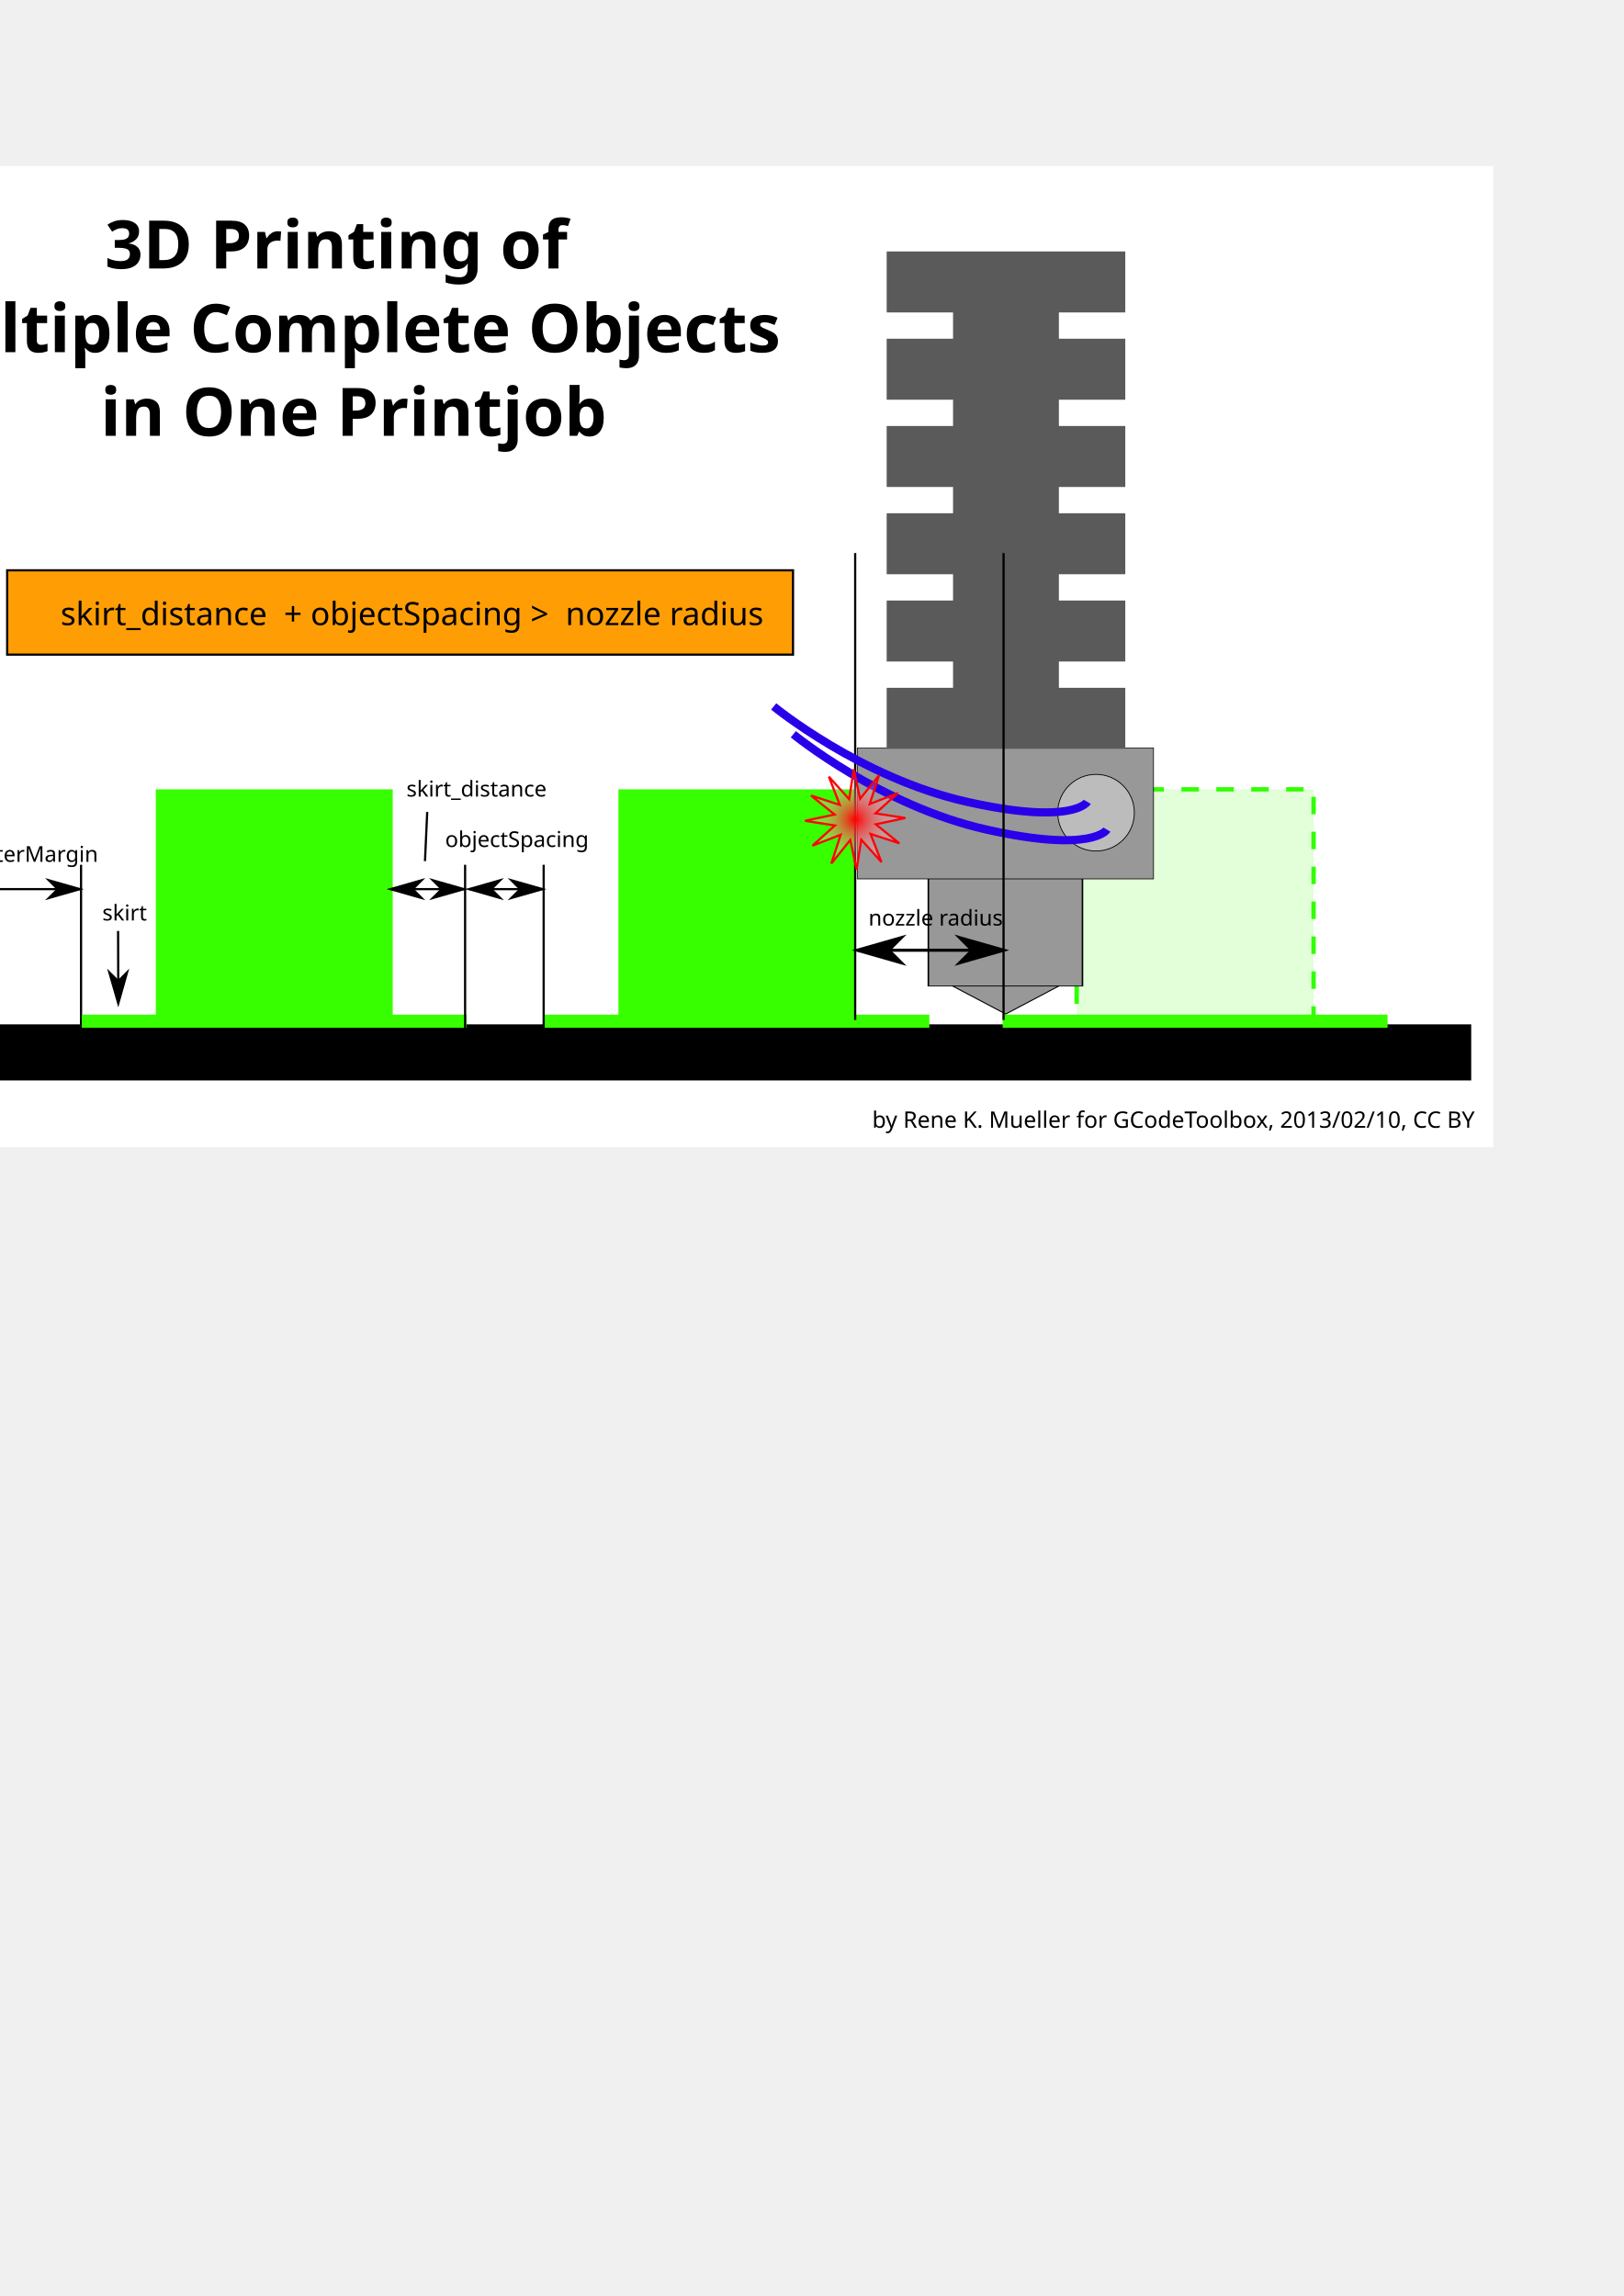
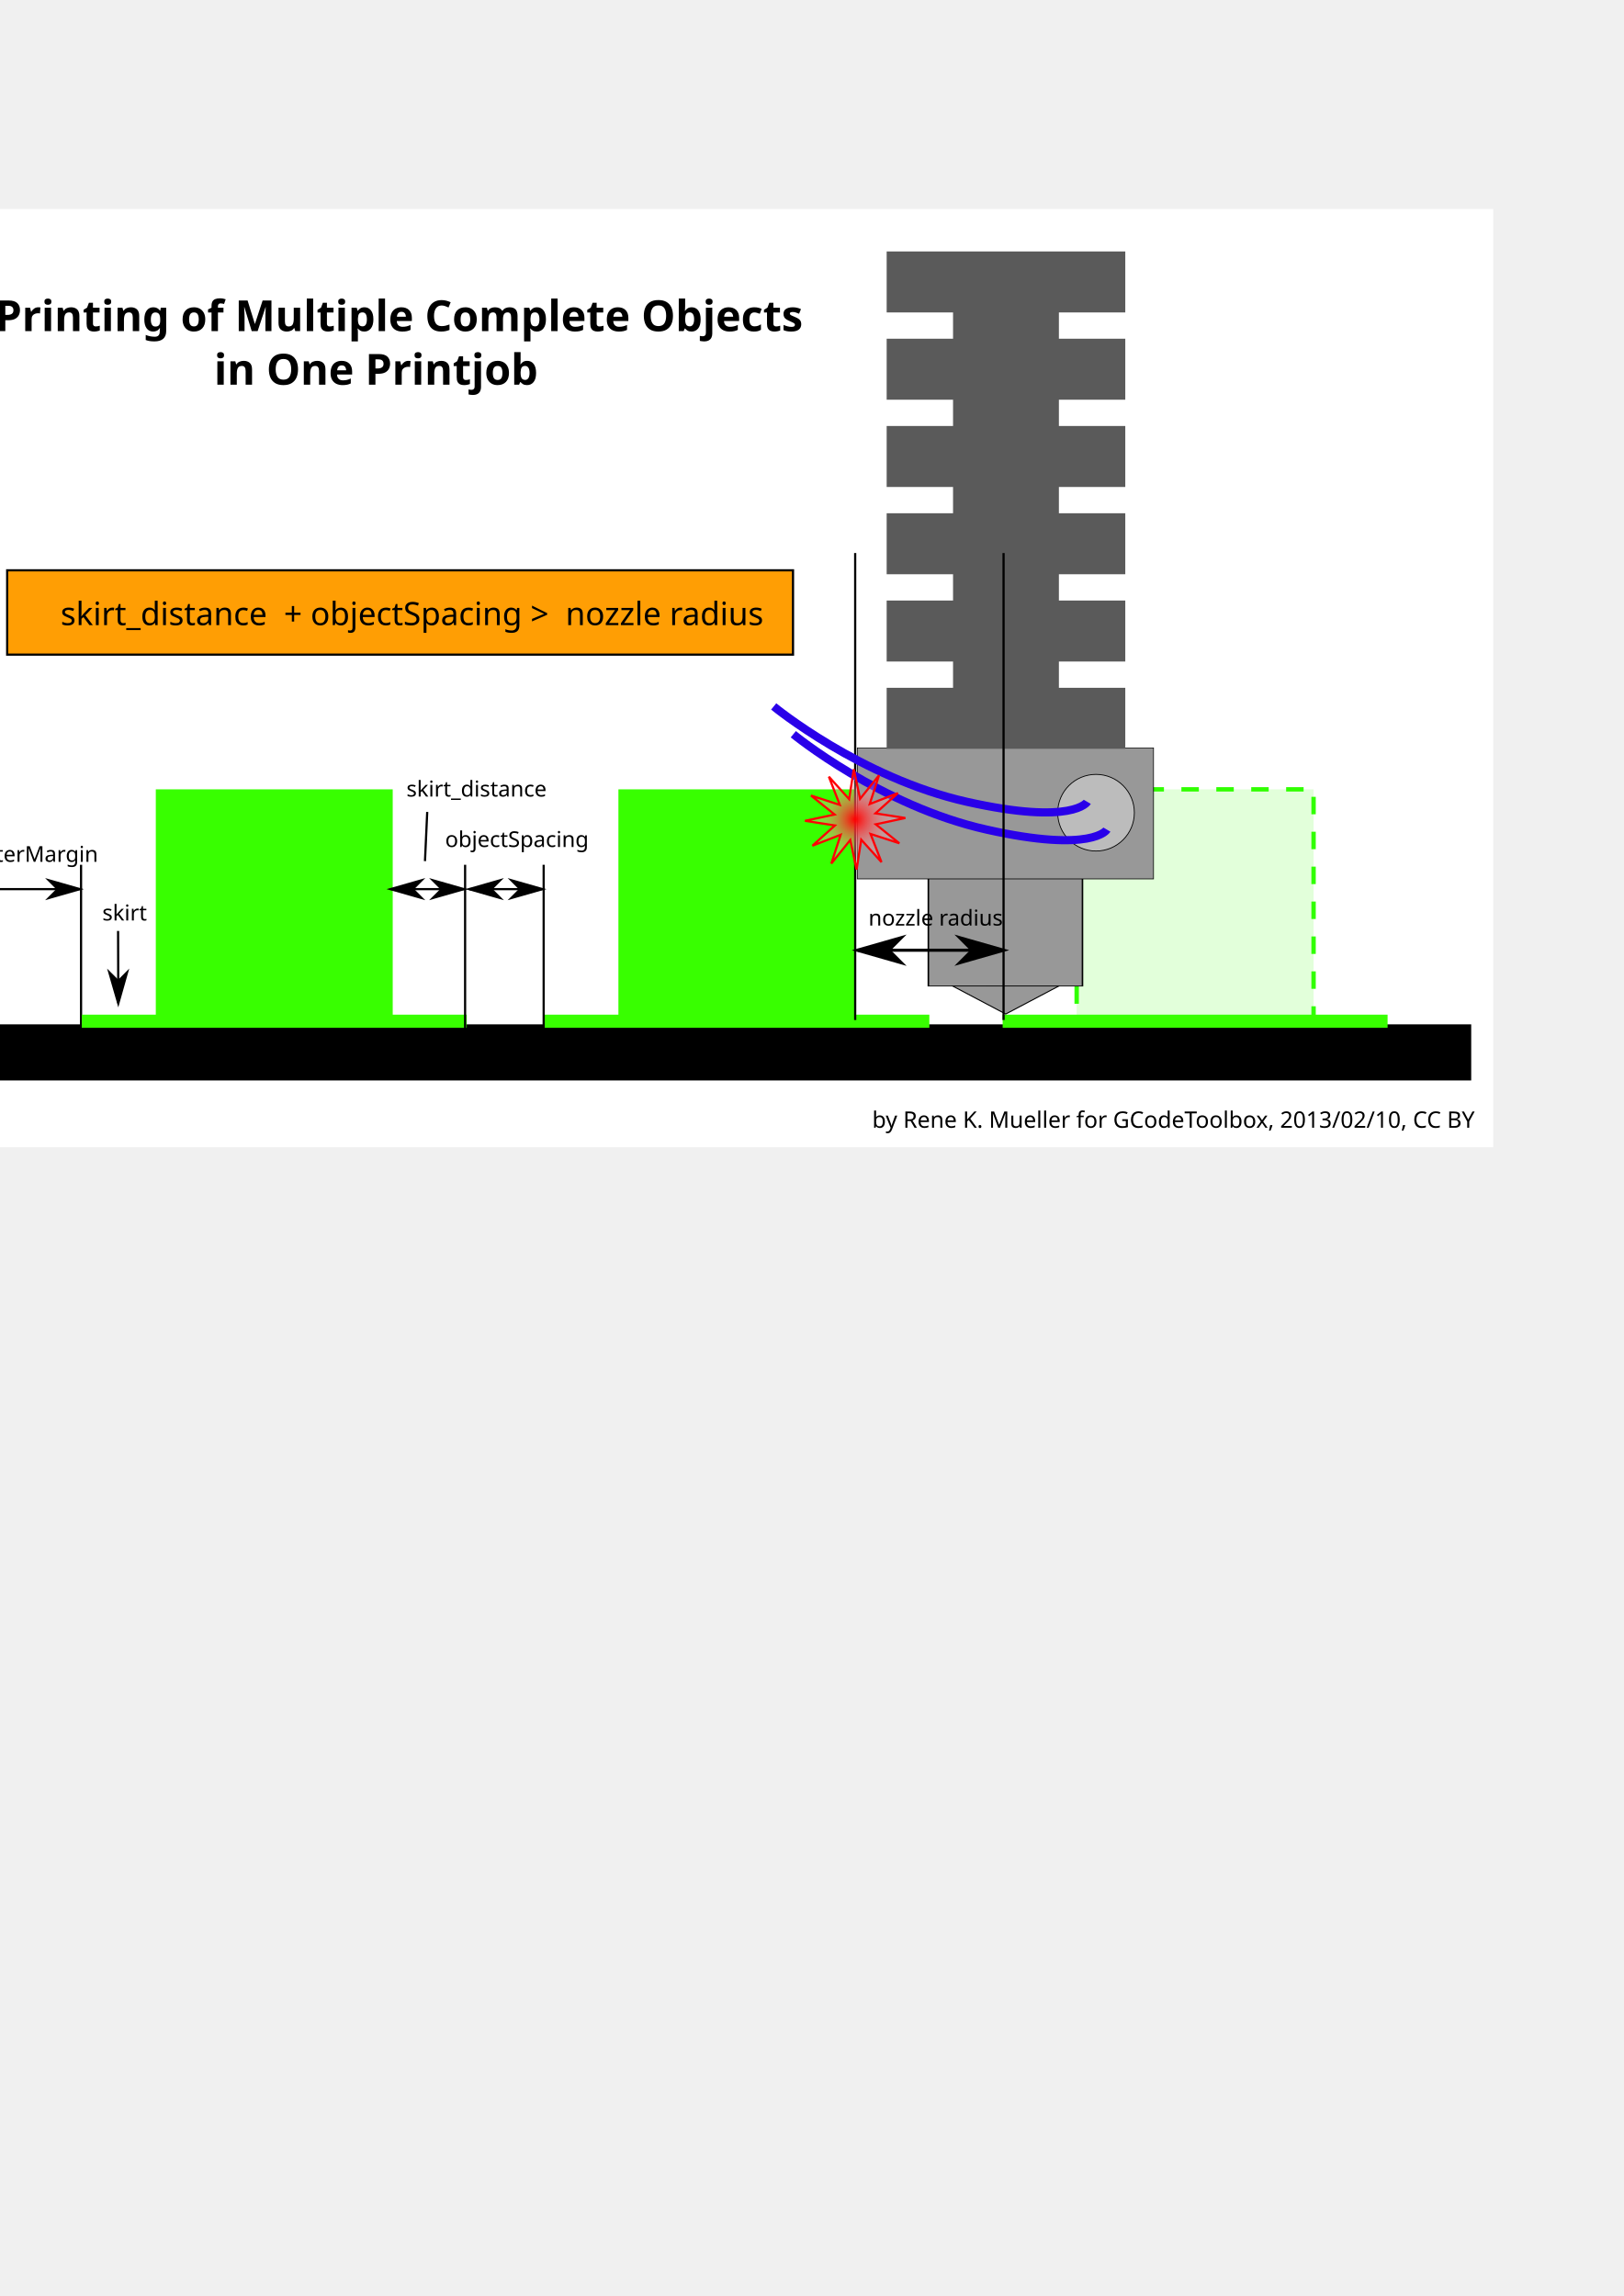
<svg xmlns="http://www.w3.org/2000/svg" xmlns:xlink="http://www.w3.org/1999/xlink" width="744.094" height="1052.362" id="svg6416" version="1.1">
  <defs id="defs6418">
    <linearGradient id="linearGradient7558">
      <stop style="stop-color:#ff0000;stop-opacity:1;" offset="0" id="stop7560" />
      <stop style="stop-color:#ffffff;stop-opacity:0;" offset="1" id="stop7562" />
    </linearGradient>
    <marker orient="auto" refY="0.0" refX="0.0" id="Arrow1Lend" style="overflow:visible;">
      <path id="path3884" d="M 0.0,0.0 L 5.0,-5.0 L -12.5,0.0 L 5.0,5.0 L 0.0,0.0 z " style="fill-rule:evenodd;stroke:#000000;stroke-width:1.0pt;marker-start:none;" transform="scale(0.8) rotate(180) translate(12.5,0)" />
    </marker>
    <marker orient="auto" refY="0.0" refX="0.0" id="Arrow1Lstart" style="overflow:visible">
      <path id="path3881" d="M 0.0,0.0 L 5.0,-5.0 L -12.5,0.0 L 5.0,5.0 L 0.0,0.0 z " style="fill-rule:evenodd;stroke:#000000;stroke-width:1.0pt;marker-start:none" transform="scale(0.8) translate(12.5,0)" />
    </marker>
    <radialGradient xlink:href="#linearGradient7558" id="radialGradient7564" cx="382.86" cy="360.501" fx="382.86" fy="360.501" r="23.499" gradientUnits="userSpaceOnUse" />
  </defs>
  <g id="layer1">
-     <rect style="opacity:1;fill:#ffffff;fill-opacity:1;stroke:none" id="rect7568" width="723.515" height="449.747" x="-39.19" y="76.072" />
+     <rect style="fill:#ffffff;fill-opacity:1;stroke:none" id="rect7568" width="723.515" height="430.014" x="-39.19" y="95.805" />
    <rect style="fill:#38ff00;fill-opacity:0.146;stroke:#30ff00;opacity:1;stroke-opacity:1;stroke-width:2;stroke-miterlimit:4;stroke-dasharray:8,8;stroke-dashoffset:0" id="rect7566" width="108.571" height="108.571" x="493.4" y="361.791" />
    <rect style="fill:#000000;fill-opacity:1;stroke:none" id="rect6424" width="697.57" height="25.714" x="-23.357" y="469.505" />
    <rect style="fill:#38ff00;fill-opacity:1;stroke:none" id="rect6934" width="108.571" height="108.571" x="71.4" y="361.791" />
    <path style="fill:none;stroke:#000000;stroke-width:1px;stroke-linecap:butt;stroke-linejoin:miter;stroke-opacity:1" d="m -22.857,475.219 0,-78.852" id="path6936" />
    <path style="fill:none;stroke:#000000;stroke-width:1px;stroke-linecap:butt;stroke-linejoin:miter;stroke-opacity:1;marker-start:url(#Arrow1Lstart);marker-end:url(#Arrow1Lend)" d="m -22.916,407.53 59.413,0" id="path6951" />
    <text xml:space="preserve" style="font-size:10px;font-style:normal;font-variant:normal;font-weight:normal;font-stretch:normal;text-align:start;line-height:125%;letter-spacing:0px;word-spacing:0px;writing-mode:lr-tb;text-anchor:start;fill:#000000;fill-opacity:1;stroke:none;font-family:Sans;-inkscape-font-specification:Sans" x="-21.085" y="395.003" id="text7323">
      <tspan id="tspan7325" x="-21.085" y="395.003">printerMargin</tspan>
    </text>
    <path id="path7327" d="m 37.143,475.219 0,-78.852" style="fill:none;stroke:#000000;stroke-width:1px;stroke-linecap:butt;stroke-linejoin:miter;stroke-opacity:1" />
    <rect y="465.067" x="37.486" height="6.024" width="176.401" id="rect7329" style="fill:#38ff00;fill-opacity:1;stroke:none" />
    <text id="text7331" y="421.889" x="46.885" style="font-size:10px;font-style:normal;font-variant:normal;font-weight:normal;font-stretch:normal;text-align:start;line-height:125%;letter-spacing:0px;word-spacing:0px;writing-mode:lr-tb;text-anchor:start;fill:#000000;fill-opacity:1;stroke:none;font-family:Sans;-inkscape-font-specification:Sans" xml:space="preserve">
      <tspan y="421.889" x="46.885" id="tspan7333">skirt</tspan>
    </text>
    <text xml:space="preserve" style="font-size:10px;font-style:normal;font-variant:normal;font-weight:normal;font-stretch:normal;text-align:start;line-height:125%;letter-spacing:0px;word-spacing:0px;writing-mode:lr-tb;text-anchor:start;fill:#000000;fill-opacity:1;stroke:none;font-family:Sans;-inkscape-font-specification:Sans" x="186.258" y="365.084" id="text7335">
      <tspan id="tspan7337" x="186.258" y="365.084">skirt_distance</tspan>
    </text>
    <path id="path7339" d="m 179.084,407.53 33.388,0" style="fill:none;stroke:#000000;stroke-width:1;stroke-linecap:butt;stroke-linejoin:miter;stroke-miterlimit:4;stroke-opacity:1;stroke-dasharray:none;marker-start:url(#Arrow1Lstart);marker-end:url(#Arrow1Lend)" />
    <path style="fill:none;stroke:#000000;stroke-width:1px;stroke-linecap:butt;stroke-linejoin:miter;stroke-opacity:1" d="m 194.756,394.689 1.029,-22.541" id="path7341" />
    <rect y="361.791" x="283.4" height="108.571" width="108.571" id="rect7345" style="fill:#38ff00;fill-opacity:1;stroke:none" />
    <rect style="fill:#38ff00;fill-opacity:1;stroke:none" id="rect7347" width="176.401" height="6.024" x="249.486" y="465.067" />
    <path style="fill:none;stroke:#000000;stroke-width:1px;stroke-linecap:butt;stroke-linejoin:miter;stroke-opacity:1" d="m 213.143,475.219 0,-78.852" id="path7349" />
    <path id="path7351" d="m 249.143,475.219 0,-78.852" style="fill:none;stroke:#000000;stroke-width:1px;stroke-linecap:butt;stroke-linejoin:miter;stroke-opacity:1" />
    <path style="fill:none;stroke:#000000;stroke-width:1;stroke-linecap:butt;stroke-linejoin:miter;stroke-miterlimit:4;stroke-opacity:1;stroke-dasharray:none;marker-start:url(#Arrow1Lstart);marker-end:url(#Arrow1Lend)" d="m 215.084,407.53 33.388,0" id="path7353" />
    <path style="fill:none;stroke:#000000;stroke-width:1px;stroke-linecap:butt;stroke-linejoin:miter;stroke-opacity:1;marker-end:url(#Arrow1Lend)" d="m 54.114,426.705 0.091,33.071" id="path7366" />
    <text id="text7368" y="388.213" x="203.993" style="font-size:10px;font-style:normal;font-variant:normal;font-weight:normal;font-stretch:normal;text-align:start;line-height:125%;letter-spacing:0px;word-spacing:0px;writing-mode:lr-tb;text-anchor:start;fill:#000000;fill-opacity:1;stroke:none;font-family:Sans;-inkscape-font-specification:Sans" xml:space="preserve">
      <tspan y="388.213" x="203.993" id="tspan7370">objectSpacing</tspan>
    </text>
    <rect y="465.067" x="459.486" height="6.024" width="176.401" id="rect7460" style="fill:#38ff00;fill-opacity:1;stroke:none" />
    <path style="fill:none;stroke:#000000;stroke-width:1px;stroke-linecap:butt;stroke-linejoin:miter;stroke-opacity:1" d="m 391.904,467.521 0,-214.04" id="path7475" />
    <g id="g4033" transform="translate(0,200)">
      <g transform="matrix(0.7099894,0,0,0.3745705,298.6189,148.8015)" id="g7444">
        <path style="fill:#989898;fill-opacity:1;stroke:#000000;stroke-width:1px;stroke-linecap:butt;stroke-linejoin:miter;stroke-opacity:1" d="m 193.503,274.583 35.045,35.045 34.668,-34.668 z" id="path7385" />
        <rect style="fill:#989898;fill-opacity:1;stroke:#000000;stroke-opacity:1" id="rect7387" width="99.483" height="133.398" x="178.618" y="141.939" />
      </g>
      <rect y="142.804" x="392.882" height="60.036" width="135.739" id="rect7389" style="fill:#989898;fill-opacity:1;stroke:#000000;stroke-width:0.333;stroke-linecap:round;stroke-linejoin:miter;stroke-miterlimit:4;stroke-opacity:1;stroke-dasharray:none;stroke-dashoffset:0" />
      <path transform="matrix(0.3745705,0,0,0.3745705,368.9284,139.22)" d="m 402.887,88.844 c 0,25.9 -20.996,46.897 -46.897,46.897 -25.9,0 -46.897,-20.996 -46.897,-46.897 0,-25.9 20.996,-46.897 46.897,-46.897 25.9,0 46.897,20.996 46.897,46.897 z" id="path7391" style="fill:#bcbcbc;fill-opacity:1;stroke:#000000;stroke-width:1;stroke-linecap:round;stroke-linejoin:miter;stroke-miterlimit:4;stroke-opacity:1;stroke-dasharray:none;stroke-dashoffset:0" />
      <path style="fill:none;stroke:#2900e9;stroke-width:3.746;stroke-linecap:butt;stroke-linejoin:miter;stroke-miterlimit:4;stroke-opacity:1;stroke-dasharray:none" d="m 498.279,167.521 c 0,0 -6.388,10.905 -55.094,0 -48.706,-10.905 -88.629,-43.729 -88.629,-43.729" id="path7414" />
      <path id="path7416" d="m 507.269,180.256 c 0,0 -6.388,10.905 -55.094,0 -48.706,-10.905 -88.629,-43.729 -88.629,-43.729" style="fill:none;stroke:#2900e9;stroke-width:3.746;stroke-linecap:butt;stroke-linejoin:miter;stroke-miterlimit:4;stroke-opacity:1;stroke-dasharray:none" />
      <g transform="translate(0,-2)" id="g4024">
        <rect style="fill:#5a5a5a;fill-opacity:1;stroke:none" id="rect3889" width="48.51" height="224.462" x="436.753" y="-82.283" />
        <rect style="fill:#5a5a5a;fill-opacity:1;stroke:none" id="rect3891" width="109.353" height="27.955" x="406.331" y="-82.75" />
        <rect y="-42.75" x="406.331" height="27.955" width="109.353" id="rect4014" style="fill:#5a5a5a;fill-opacity:1;stroke:none" />
        <rect style="fill:#5a5a5a;fill-opacity:1;stroke:none" id="rect4016" width="109.353" height="27.955" x="406.331" y="-2.75" />
        <rect y="37.25" x="406.331" height="27.955" width="109.353" id="rect4018" style="fill:#5a5a5a;fill-opacity:1;stroke:none" />
        <rect style="fill:#5a5a5a;fill-opacity:1;stroke:none" id="rect4020" width="109.353" height="27.955" x="406.331" y="77.25" />
        <rect y="117.25" x="406.331" height="27.955" width="109.353" id="rect4022" style="fill:#5a5a5a;fill-opacity:1;stroke:none" />
      </g>
    </g>
    <path id="path7488" d="m 459.904,467.521 0,-214.04" style="fill:none;stroke:#000000;stroke-width:1px;stroke-linecap:butt;stroke-linejoin:miter;stroke-opacity:1" />
    <path id="path7490" d="m 393.084,435.53 66.673,0" style="fill:none;stroke:#000000;stroke-width:1.413;stroke-linecap:butt;stroke-linejoin:miter;stroke-miterlimit:4;stroke-opacity:1;stroke-dasharray:none;marker-start:url(#Arrow1Lstart);marker-end:url(#Arrow1Lend)" />
    <rect style="fill:#ff9e04;fill-opacity:1;stroke:#000000;stroke-opacity:1" id="rect4050" width="360.127" height="38.644" x="3.289" y="261.399" />
    <text xml:space="preserve" style="font-size:14.731px;font-style:normal;font-variant:normal;font-weight:normal;font-stretch:normal;text-align:start;line-height:125%;letter-spacing:0px;word-spacing:0px;writing-mode:lr-tb;text-anchor:start;fill:#000000;fill-opacity:1;stroke:none;font-family:Sans;-inkscape-font-specification:Sans" x="27.756" y="286.534" id="text7496">
      <tspan x="27.756" y="286.534" id="tspan7502">skirt_distance  + objectSpacing &gt;  nozzle radius</tspan>
    </text>
    <path style="fill:url(#radialGradient7564);fill-opacity:1;stroke:#ff0005;stroke-opacity:1" id="path7528" d="m 394.919,380.096 -9.288,-10.304 -2.126,13.708 -2.891,-13.567 -8.695,10.809 4.28,-13.195 -12.935,5.013 10.304,-9.287 -13.708,-2.126 13.567,-2.891 -10.809,-8.695 13.195,4.28 -5.013,-12.935 9.287,10.304 2.126,-13.708 2.891,13.567 8.695,-10.809 -4.28,13.195 12.935,-5.013 -10.304,9.287 13.708,2.126 -13.567,2.891 10.809,8.695 -13.195,-4.28 z" transform="translate(9.04394,15.07323)" />
    <text xml:space="preserve" style="font-size:10px;font-style:normal;font-variant:normal;font-weight:normal;font-stretch:normal;text-align:start;line-height:125%;letter-spacing:0px;word-spacing:0px;writing-mode:lr-tb;text-anchor:start;fill:#000000;fill-opacity:1;stroke:none;font-family:Sans;-inkscape-font-specification:Sans" x="397.993" y="424.213" id="text7492">
      <tspan id="tspan7494" x="397.993" y="424.213">nozzle radius</tspan>
    </text>
-     <text xml:space="preserve" style="font-size:30.683px;font-style:normal;font-variant:normal;font-weight:bold;font-stretch:normal;text-align:center;line-height:125%;letter-spacing:0px;word-spacing:0px;writing-mode:lr-tb;text-anchor:middle;fill:#000000;fill-opacity:1;stroke:none;font-family:Sans;-inkscape-font-specification:Sans Bold" x="181.99" y="123.057" id="text7570">
-       <tspan id="tspan7572" x="181.99" y="123.057">3D Printing of</tspan>
-       <tspan x="186.245" y="161.411" id="tspan7580">Multiple Complete Objects </tspan>
-       <tspan x="181.99" y="199.765" id="tspan7578">in One Printjob</tspan>
+     <text xml:space="preserve" style="font-size:19.637px;font-style:normal;font-variant:normal;font-weight:bold;font-stretch:normal;text-align:center;line-height:125%;letter-spacing:0px;word-spacing:0px;writing-mode:lr-tb;text-anchor:middle;fill:#000000;fill-opacity:1;stroke:none;font-family:Sans;-inkscape-font-specification:Sans Bold" x="185.08" y="151.761" id="text7570">
+       <tspan x="187.803" y="151.761" id="tspan7580">3D Printing of Multiple Complete Objects </tspan>
+       <tspan x="185.08" y="176.307" id="tspan7578">in One Printjob</tspan>
    </text>
    <text xml:space="preserve" style="font-size:10.408px;font-style:normal;font-weight:normal;line-height:125%;letter-spacing:0px;word-spacing:0px;fill:#000000;fill-opacity:1;stroke:none;font-family:Sans" x="399.689" y="516.903" id="text7574">
      <tspan id="tspan7576" x="399.689" y="516.903">by Rene K. Mueller for GCodeToolbox, 2013/02/10, CC BY</tspan>
    </text>
  </g>
</svg>
